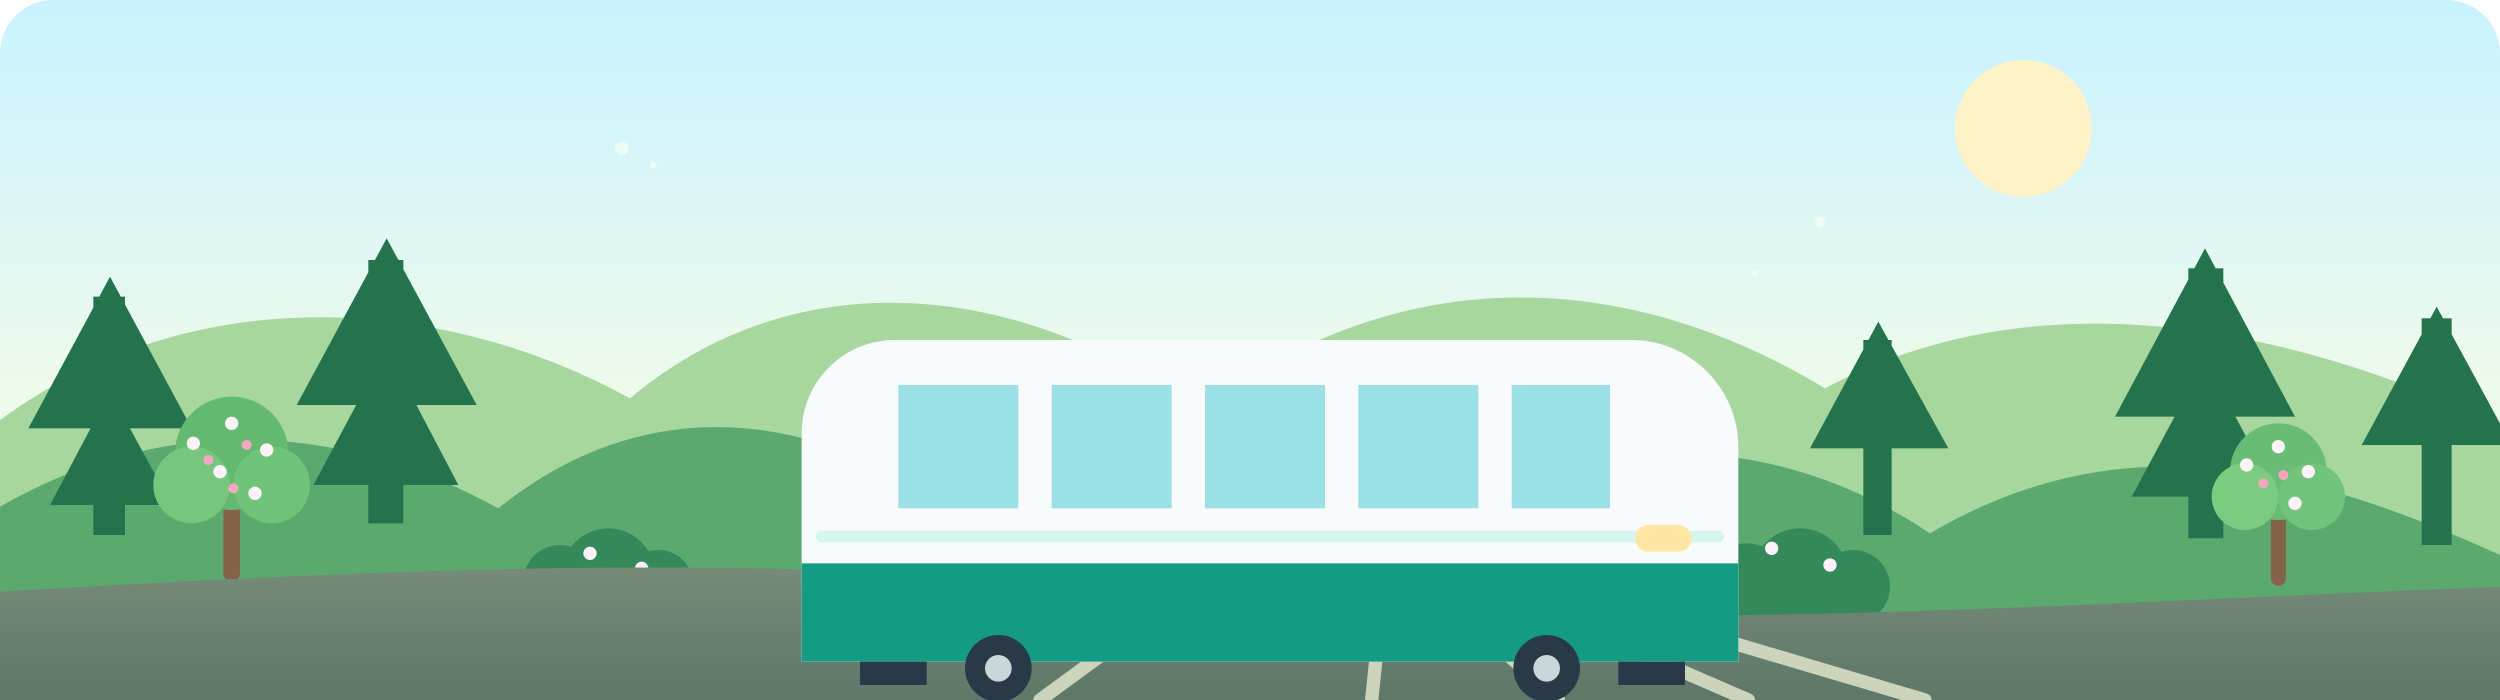
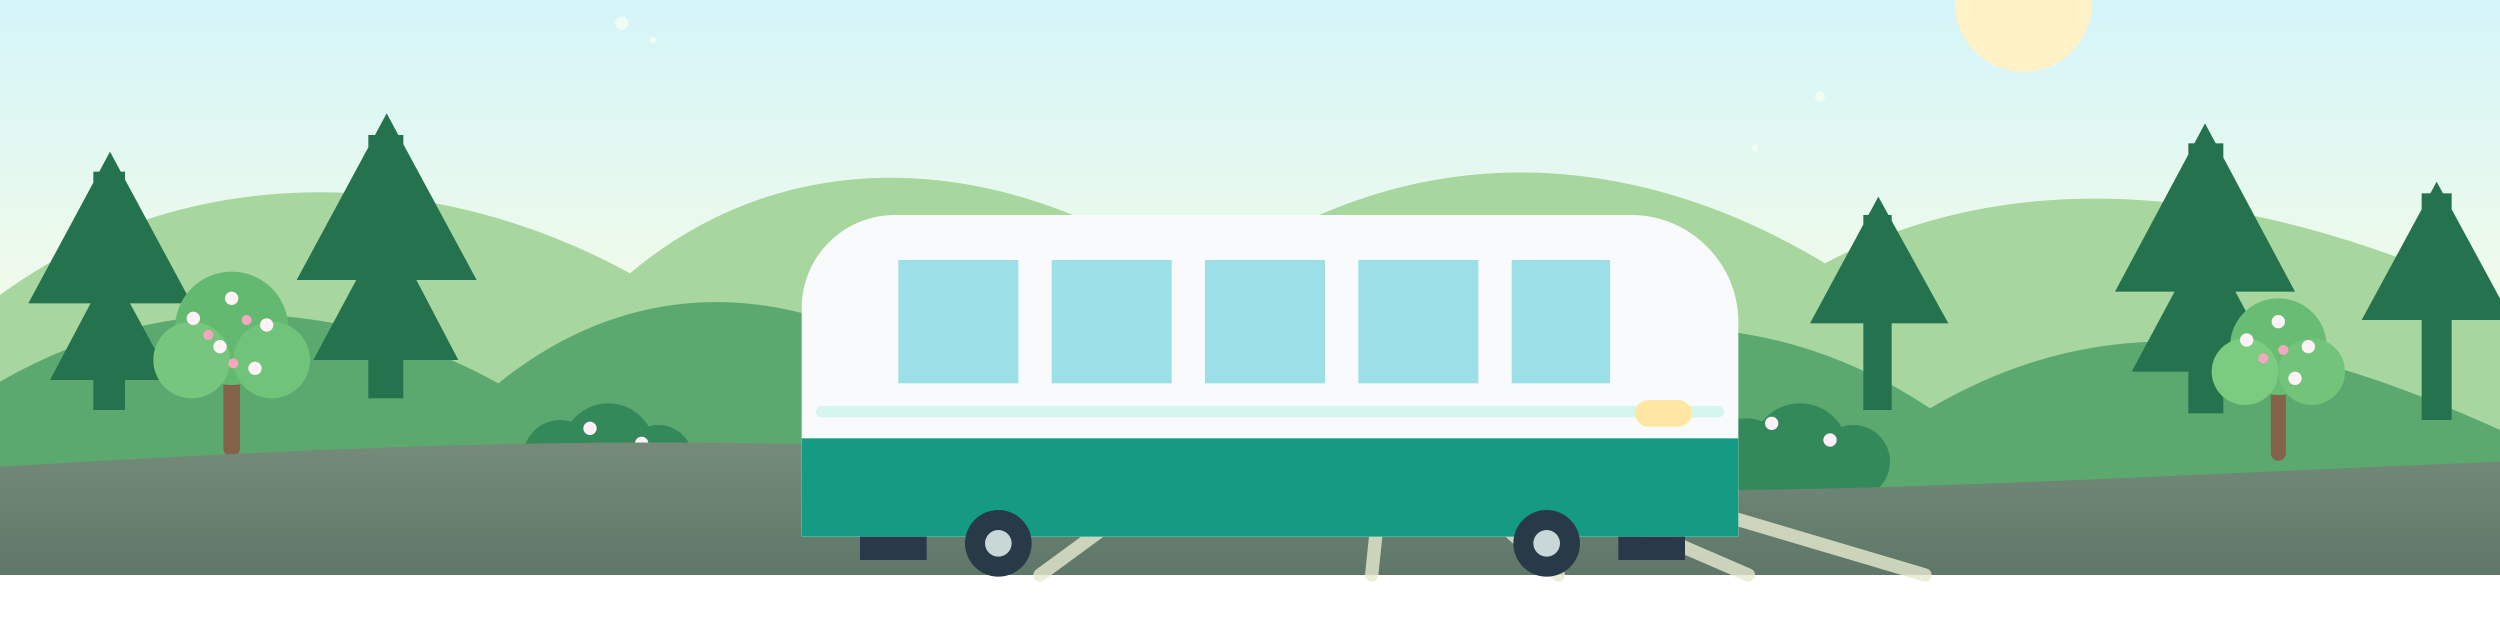
- <svg xmlns="http://www.w3.org/2000/svg" viewBox="0 0 1500 420" fill="none">
+ <svg xmlns="http://www.w3.org/2000/svg" viewBox="0 75 1500 375" fill="none">
  <defs>
    <linearGradient id="sky" x1="750" y1="0" x2="750" y2="420" gradientUnits="userSpaceOnUse">
      <stop stop-color="#C9F2FF" />
      <stop offset=".6" stop-color="#F0FBEA" />
      <stop offset="1" stop-color="#A7D99B" />
    </linearGradient>
    <linearGradient id="road" x1="750" y1="275" x2="750" y2="420" gradientUnits="userSpaceOnUse">
      <stop stop-color="#899B88" />
      <stop offset="1" stop-color="#5E7768" />
    </linearGradient>
  </defs>
  <rect width="1500" height="420" rx="32" fill="url(#sky)" />
  <circle cx="1214" cy="77" r="41" fill="#FFF2C6" />
  <path d="M0 252c119-87 269-73 378-13 106-89 244-65 341 8 124-94 260-84 376-14 122-65 268-42 405 22v165H0V252Z" fill="#A7D69E" />
  <path d="M0 304c105-60 212-47 299 1 92-74 195-57 280 6 88-63 186-49 269 16 104-77 220-67 310-7 116-68 225-40 342 13v87H0v-116Z" fill="#5BA96F" />
  <g fill="#24734E">
    <path d="M56 321V178h19v143h-19Zm-39-64 49-91 49 91H17Zm13 46 36-68 37 68H30Z" />
    <path d="M221 314V156h21v158h-21Zm-43-71 54-100 54 100H178Zm10 48 44-82 43 82h-87Z" />
    <path d="M1313 323V161h21v162h-21Zm-44-73 54-101 54 101h-108Zm10 48 44-82 44 82h-88Z" />
    <path d="M1453 327V191h18v136h-18Zm-36-60 45-83 45 83h-90Z" />
    <path d="M1118 321V204h17v117h-17Zm-32-52 41-76 42 76h-83Z" />
  </g>
  <g>
    <path d="M139 344v-56" stroke="#85634A" stroke-width="10" stroke-linecap="round" />
    <circle cx="139" cy="272" r="34" fill="#63B96F" />
    <circle cx="115" cy="291" r="23" fill="#76C67E" />
    <circle cx="163" cy="291" r="23" fill="#70C47A" />
    <g fill="#FFF3F7">
      <circle cx="116" cy="266" r="4" />
      <circle cx="139" cy="254" r="4" />
      <circle cx="160" cy="270" r="4" />
      <circle cx="132" cy="283" r="4" />
      <circle cx="153" cy="296" r="4" />
    </g>
    <g fill="#F6A6BE">
      <circle cx="125" cy="276" r="3" />
      <circle cx="148" cy="267" r="3" />
      <circle cx="140" cy="293" r="3" />
    </g>
    <path d="M1367 347v-47" stroke="#85634A" stroke-width="9" stroke-linecap="round" />
    <circle cx="1367" cy="283" r="29" fill="#69BC73" />
    <circle cx="1347" cy="298" r="20" fill="#7BCB81" />
    <circle cx="1387" cy="298" r="20" fill="#72C47A" />
    <g fill="#FFF3F7">
      <circle cx="1348" cy="279" r="4" />
      <circle cx="1367" cy="268" r="4" />
      <circle cx="1385" cy="283" r="4" />
      <circle cx="1377" cy="302" r="4" />
    </g>
    <g fill="#F6A6BE">
      <circle cx="1358" cy="290" r="3" />
      <circle cx="1370" cy="285" r="3" />
    </g>
  </g>
  <g fill="#34895A">
    <circle cx="336" cy="349" r="22" />
    <circle cx="365" cy="345" r="28" />
    <circle cx="395" cy="351" r="21" />
    <circle cx="1048" cy="350" r="24" />
    <circle cx="1080" cy="346" r="29" />
    <circle cx="1112" cy="352" r="22" />
  </g>
  <g fill="#FFF1F7">
    <circle cx="354" cy="332" r="4" />
    <circle cx="385" cy="341" r="4" />
    <circle cx="1063" cy="329" r="4" />
    <circle cx="1098" cy="339" r="4" />
  </g>
  <path d="M0 355c300-18 487-21 715 1 262 26 479 8 785-4v68H0v-65Z" fill="url(#road)" />
  <path d="M624 420 714 354m109 66 7-67m105 67-75-67m189 67-155-67m261 67-226-67" stroke="#E6EBCF" stroke-width="8" stroke-linecap="round" opacity=".8" />
  <g transform="translate(481 203)">
    <path d="M0 57c0-31 25-56 56-56h442c35 0 64 29 64 64v129H0V57Z" fill="#F8FAFC" />
    <path d="M0 135h562v59H0z" fill="#159A83" />
    <path d="M58 28h72v74H58zm92 0h72v74h-72zm92 0h72v74h-72zm92 0h72v74h-72zm92 0h59v74h-59z" fill="#9BE0E7" />
    <path d="M35 194h40v14H35zm455 0h40v14h-40z" fill="#29394A" />
    <circle cx="118" cy="198" r="20" fill="#283947" />
    <circle cx="118" cy="198" r="8" fill="#C8D8D8" />
    <circle cx="447" cy="198" r="20" fill="#283947" />
    <circle cx="447" cy="198" r="8" fill="#C8D8D8" />
    <path d="M12 119h538" stroke="#D7F5EF" stroke-width="7" stroke-linecap="round" />
    <rect x="500" y="112" width="34" height="16" rx="8" fill="#FFE7A3" />
  </g>
  <g fill="#F7FFF3" opacity=".75">
    <circle cx="373" cy="89" r="4" />
    <circle cx="392" cy="99" r="2" />
    <circle cx="1092" cy="133" r="3" />
    <circle cx="1053" cy="164" r="2" />
  </g>
</svg>
